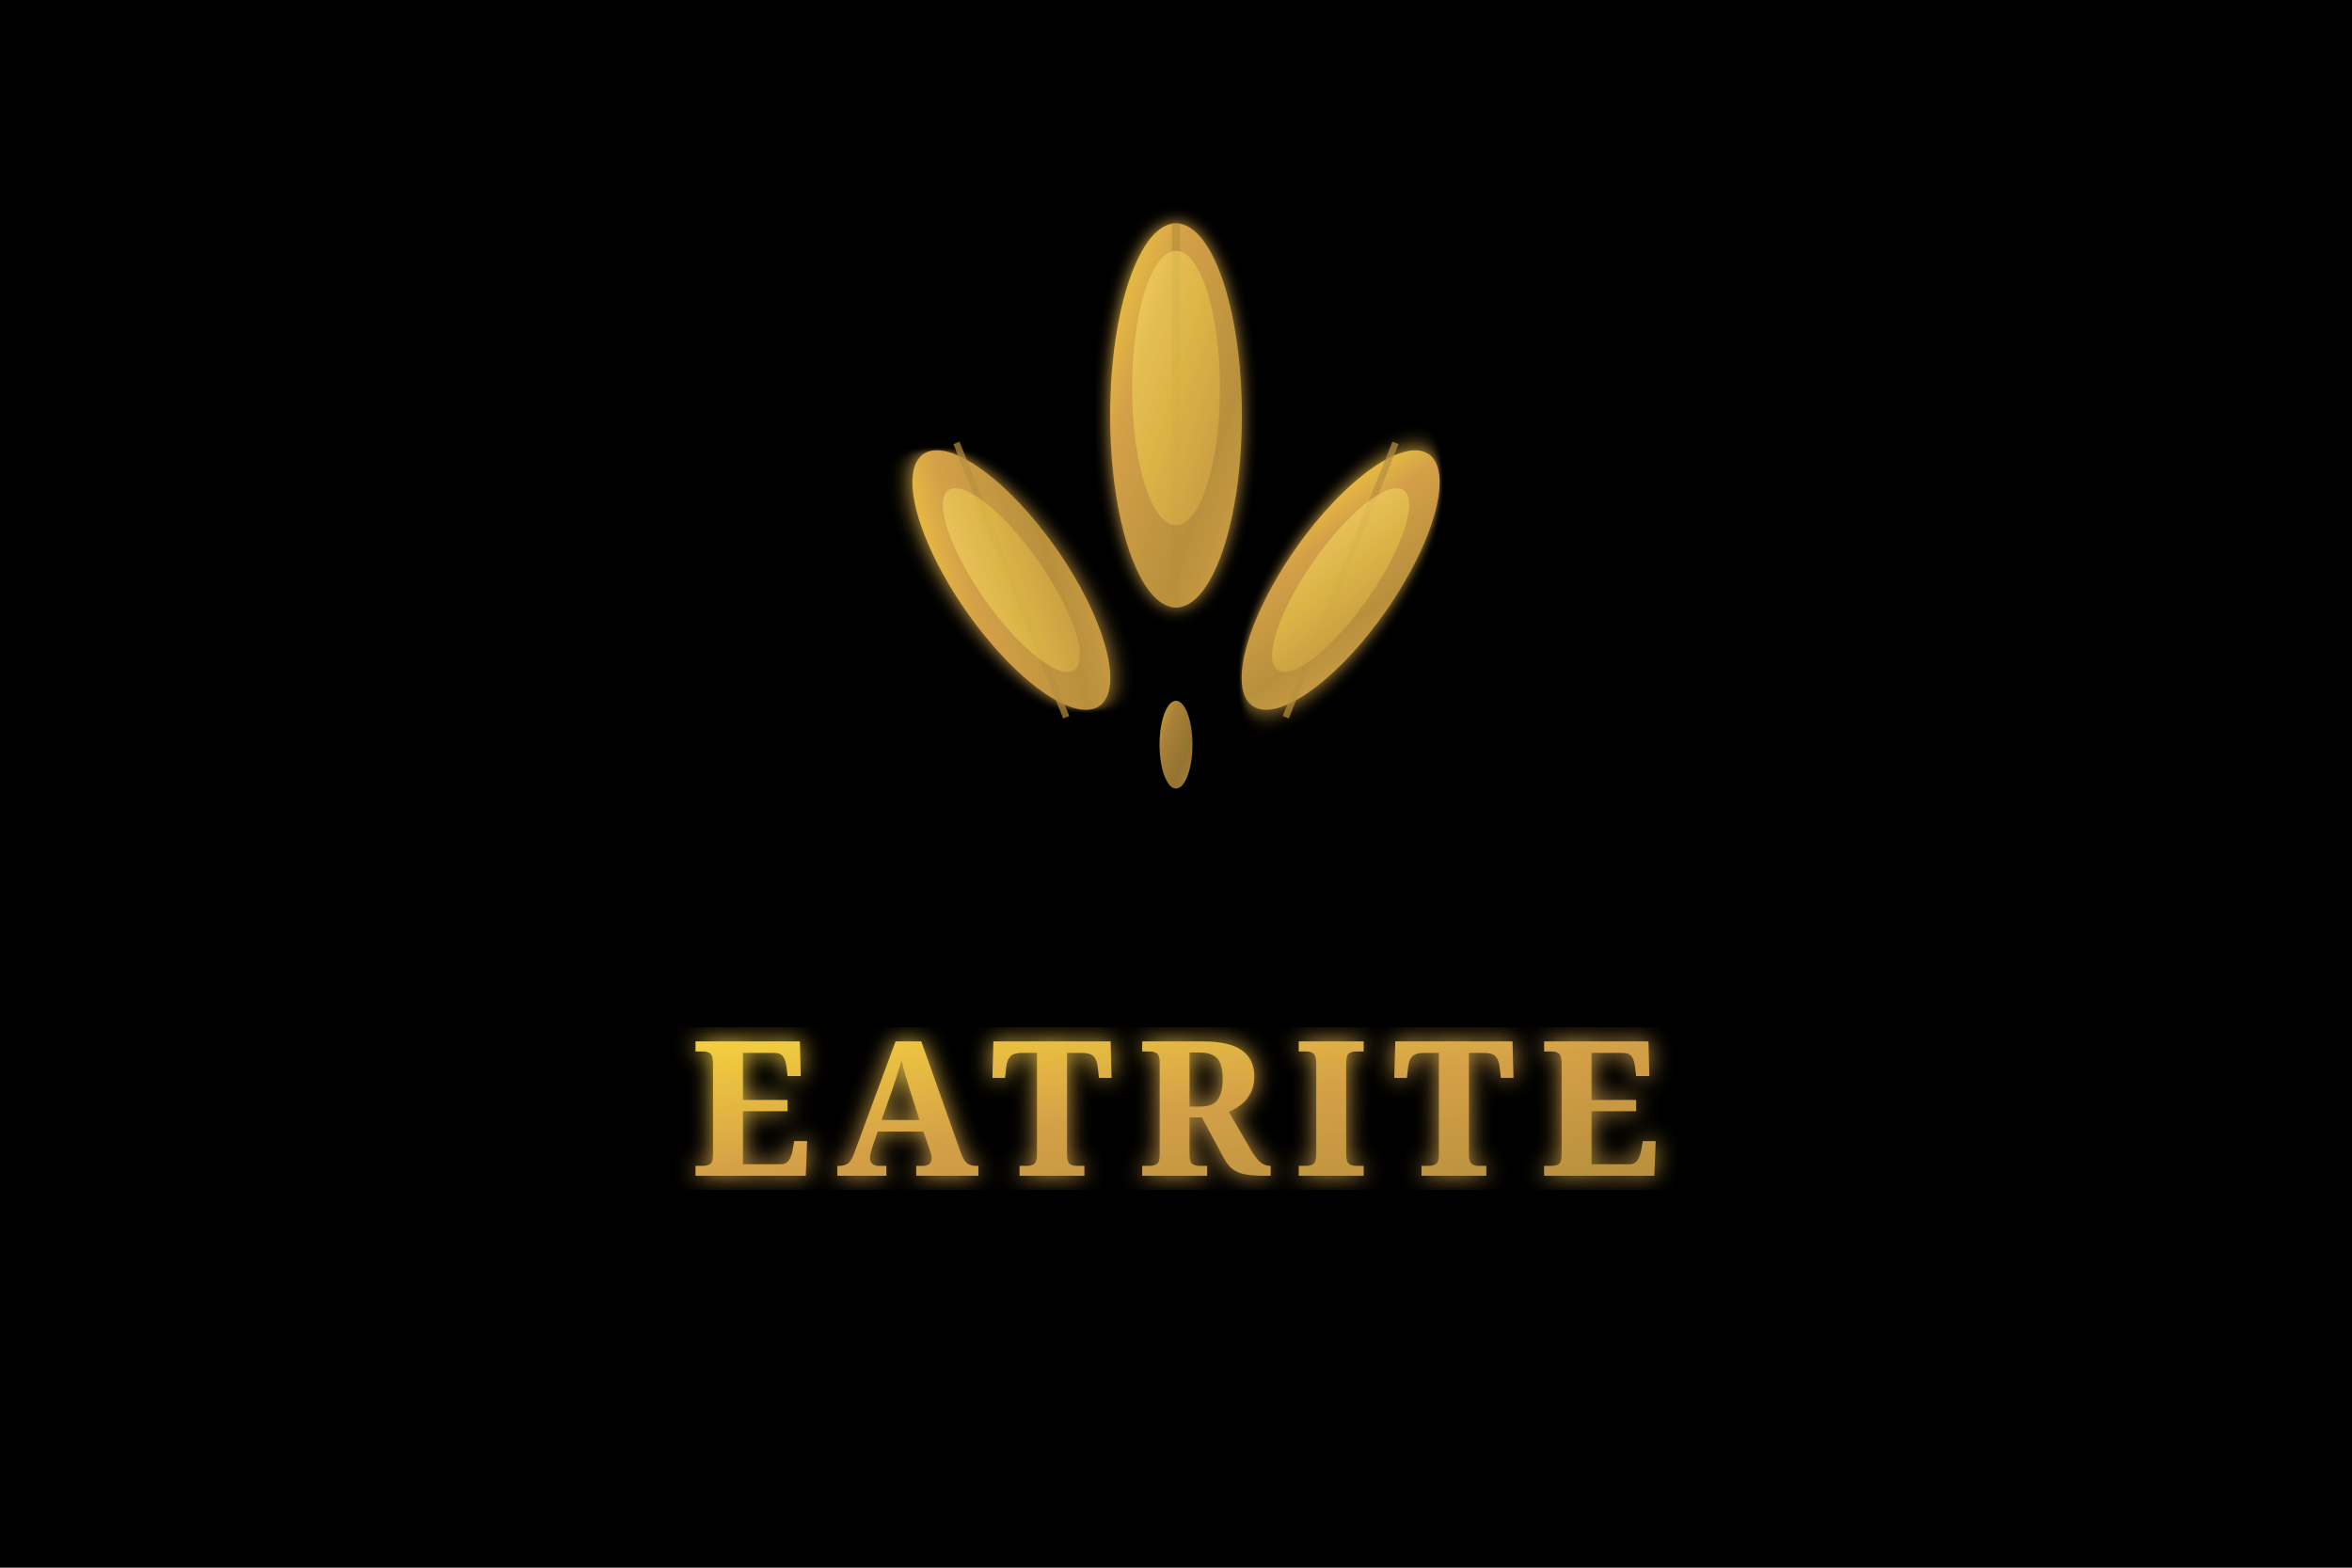
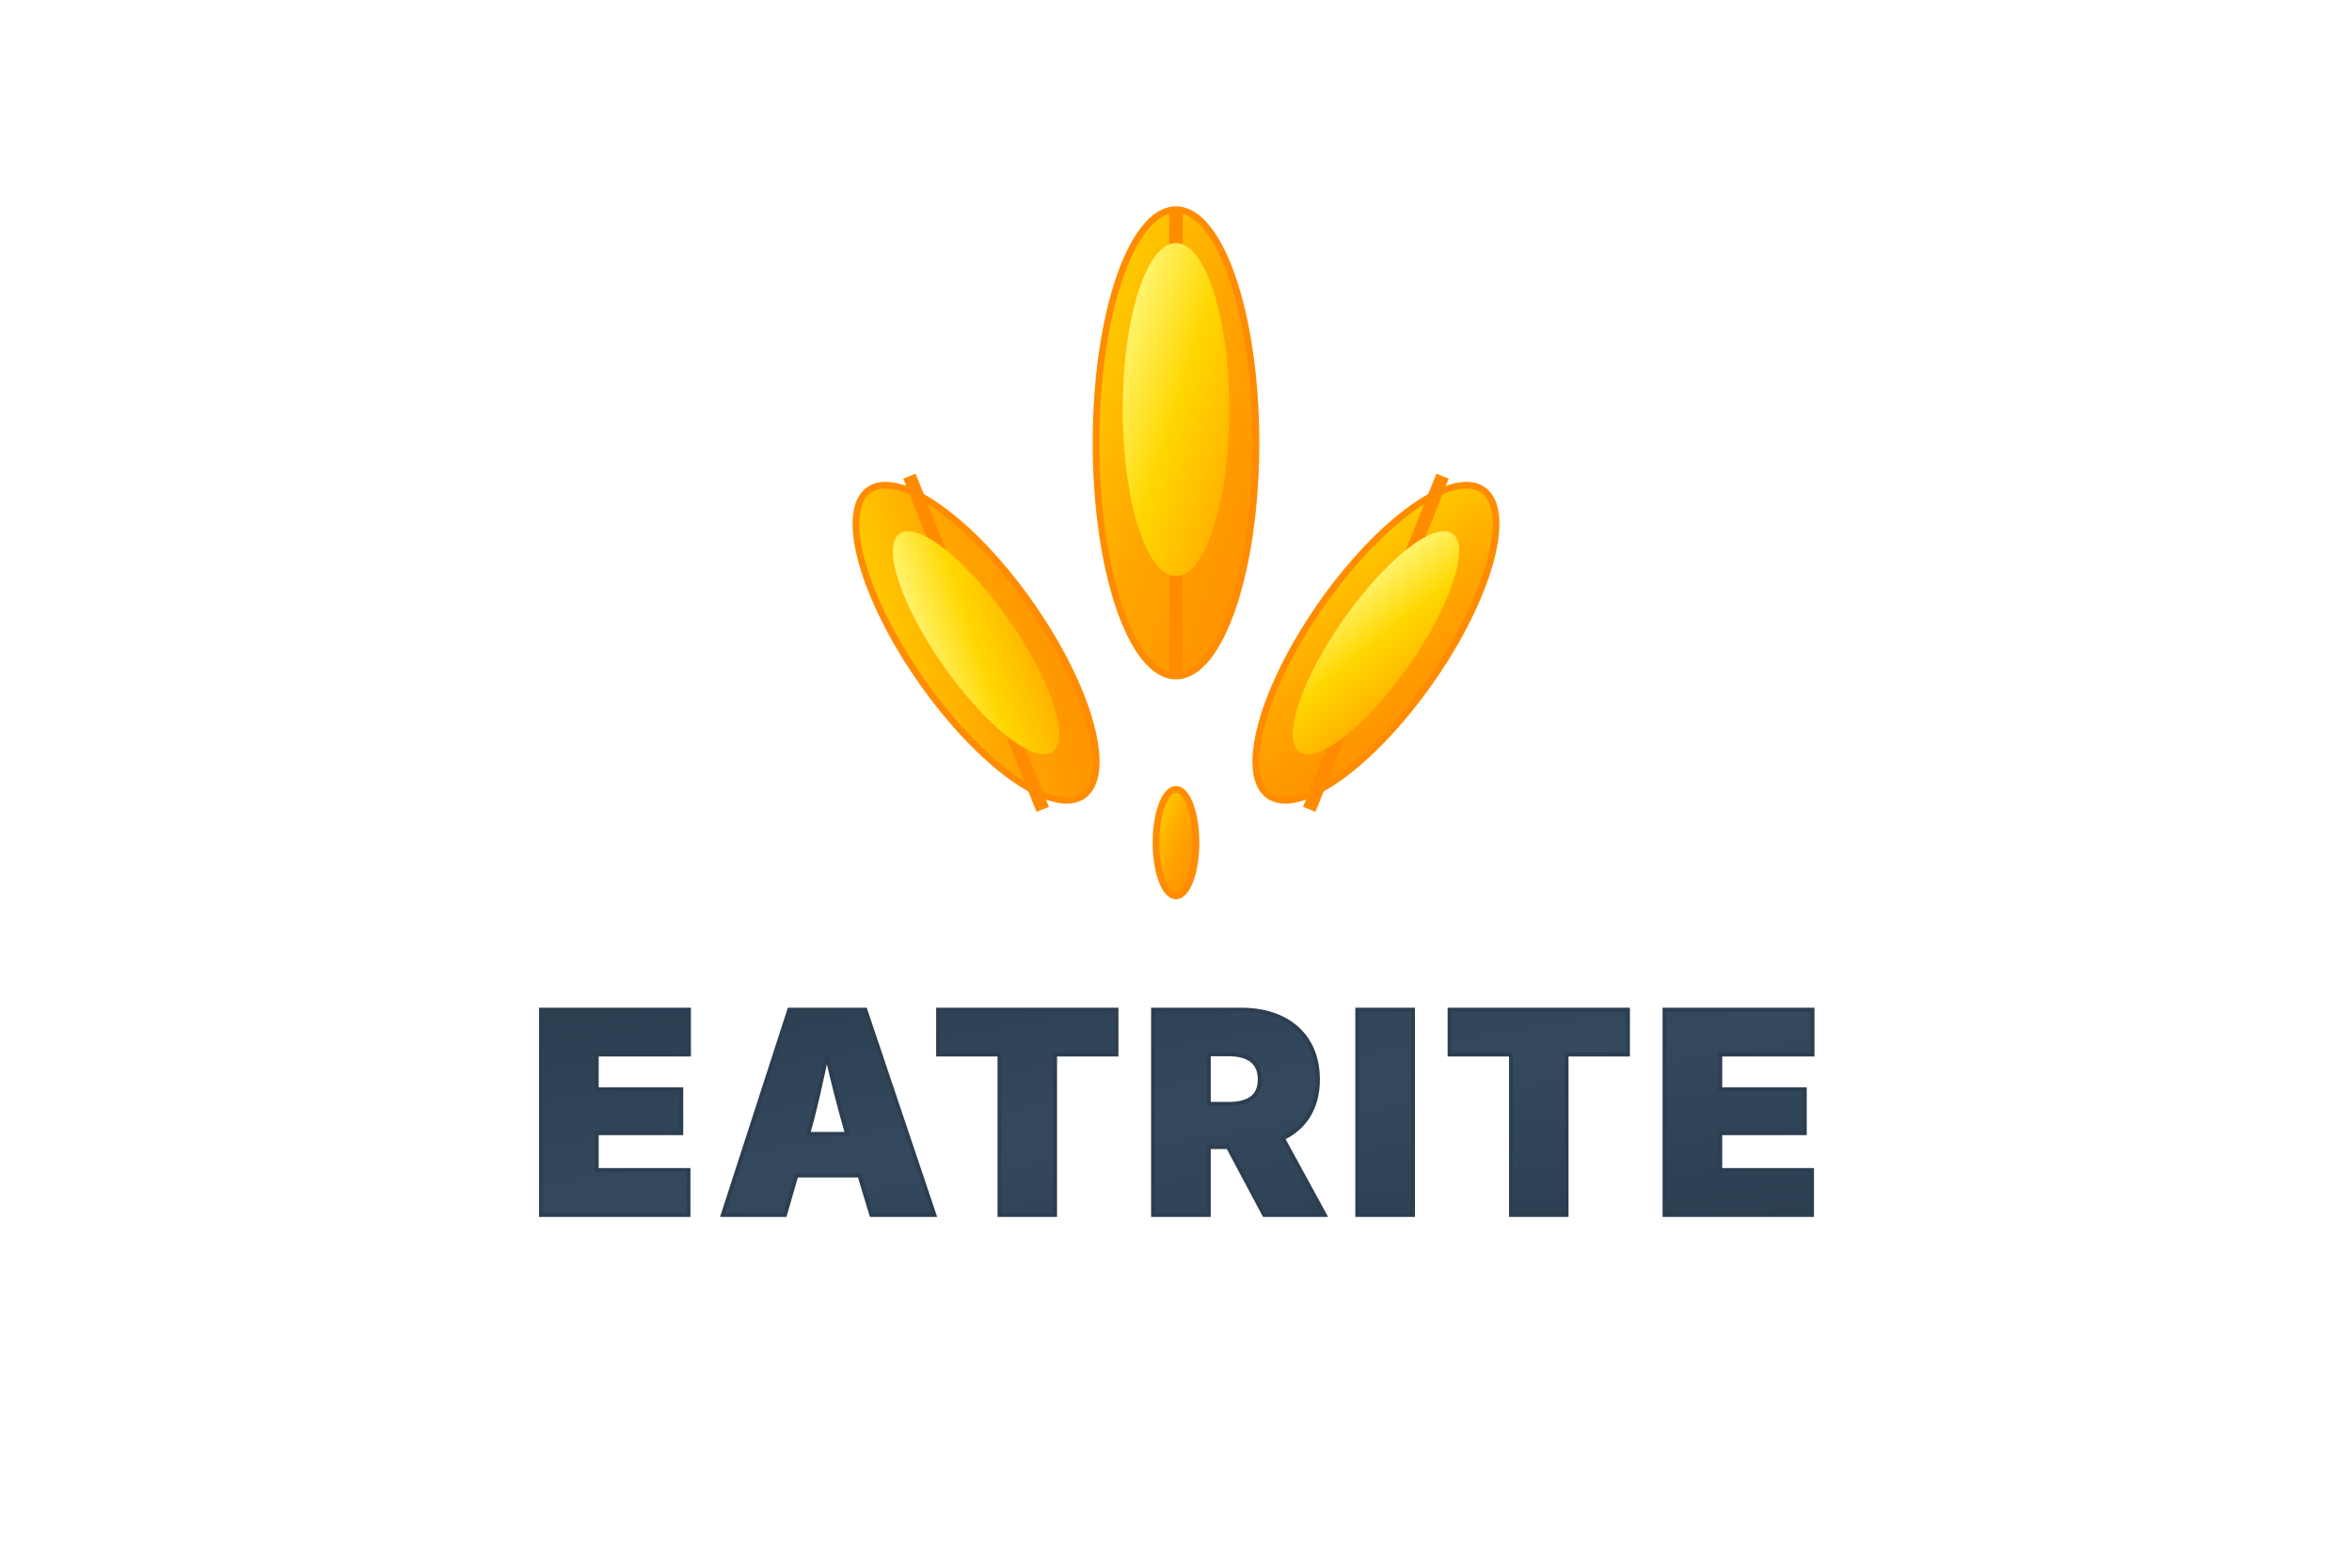
<svg xmlns="http://www.w3.org/2000/svg" viewBox="0 0 300 200" width="300" height="200">
  <defs>
    <linearGradient id="leafGradientFull" x1="0%" y1="0%" x2="100%" y2="100%">
-       <stop offset="0%" stop-color="#f4d03f" />
-       <stop offset="30%" stop-color="#d4a047" />
-       <stop offset="70%" stop-color="#b8903d" />
-       <stop offset="100%" stop-color="#d4a047" />
+       <stop offset="0%" stop-color="#FFD700" />
+       <stop offset="50%" stop-color="#FFA500" />
+       <stop offset="100%" stop-color="#FF8C00" />
    </linearGradient>
    <linearGradient id="leafHighlightFull" x1="0%" y1="0%" x2="100%" y2="100%">
-       <stop offset="0%" stop-color="#f7dc6f" />
-       <stop offset="50%" stop-color="#e8c547" />
-       <stop offset="100%" stop-color="#d4a047" />
+       <stop offset="0%" stop-color="#FFFF99" />
+       <stop offset="50%" stop-color="#FFD700" />
+       <stop offset="100%" stop-color="#FFA500" />
    </linearGradient>
    <linearGradient id="textGradient" x1="0%" y1="0%" x2="100%" y2="100%">
-       <stop offset="0%" stop-color="#f4d03f" />
-       <stop offset="50%" stop-color="#d4a047" />
-       <stop offset="100%" stop-color="#b8903d" />
+       <stop offset="0%" stop-color="#2C3E50" />
+       <stop offset="50%" stop-color="#34495E" />
+       <stop offset="100%" stop-color="#2C3E50" />
    </linearGradient>
    <filter id="leafGlowFull">
      <feGaussianBlur stdDeviation="1.5" result="coloredBlur" />
      <feMerge>
        <feMergeNode in="coloredBlur" />
        <feMergeNode in="SourceGraphic" />
      </feMerge>
    </filter>
  </defs>
-   <rect width="300" height="200" fill="#000000" />
-   <g transform="translate(150, 60) scale(0.7)">
-     <ellipse cx="0" cy="-10" rx="12" ry="35" fill="url(#leafGradientFull)" filter="url(#leafGlowFull)" />
-     <path d="M0 -45 Q0 -10 0 25" stroke="#b8903d" stroke-width="1.5" fill="none" opacity="0.7" />
-     <ellipse cx="0" cy="-15" rx="8" ry="25" fill="url(#leafHighlightFull)" opacity="0.6" />
-     <ellipse cx="-30" cy="20" rx="10" ry="28" transform="rotate(-35 -30 20)" fill="url(#leafGradientFull)" filter="url(#leafGlowFull)" />
-     <path d="M-40 -5 Q-30 20 -20 45" stroke="#b8903d" stroke-width="1.2" fill="none" opacity="0.7" />
-     <ellipse cx="-30" cy="20" rx="6" ry="20" transform="rotate(-35 -30 20)" fill="url(#leafHighlightFull)" opacity="0.6" />
-     <ellipse cx="30" cy="20" rx="10" ry="28" transform="rotate(35 30 20)" fill="url(#leafGradientFull)" filter="url(#leafGlowFull)" />
-     <path d="M40 -5 Q30 20 20 45" stroke="#b8903d" stroke-width="1.2" fill="none" opacity="0.7" />
-     <ellipse cx="30" cy="20" rx="6" ry="20" transform="rotate(35 30 20)" fill="url(#leafHighlightFull)" opacity="0.6" />
-     <ellipse cx="0" cy="50" rx="3" ry="8" fill="url(#leafGradientFull)" opacity="0.8" />
+   <g transform="translate(150, 65) scale(0.85)">
+     <ellipse cx="0" cy="-10" rx="12" ry="35" fill="url(#leafGradientFull)" stroke="#FF8C00" stroke-width="1" />
+     <path d="M0 -45 Q0 -10 0 25" stroke="#FF8C00" stroke-width="2" fill="none" />
+     <ellipse cx="0" cy="-15" rx="8" ry="25" fill="url(#leafHighlightFull)" />
+     <ellipse cx="-30" cy="20" rx="10" ry="28" transform="rotate(-35 -30 20)" fill="url(#leafGradientFull)" stroke="#FF8C00" stroke-width="1" />
+     <path d="M-40 -5 Q-30 20 -20 45" stroke="#FF8C00" stroke-width="2" fill="none" />
+     <ellipse cx="-30" cy="20" rx="6" ry="20" transform="rotate(-35 -30 20)" fill="url(#leafHighlightFull)" />
+     <ellipse cx="30" cy="20" rx="10" ry="28" transform="rotate(35 30 20)" fill="url(#leafGradientFull)" stroke="#FF8C00" stroke-width="1" />
+     <path d="M40 -5 Q30 20 20 45" stroke="#FF8C00" stroke-width="2" fill="none" />
+     <ellipse cx="30" cy="20" rx="6" ry="20" transform="rotate(35 30 20)" fill="url(#leafHighlightFull)" />
+     <ellipse cx="0" cy="50" rx="3" ry="8" fill="url(#leafGradientFull)" stroke="#FF8C00" stroke-width="1" />
  </g>
-   <text x="150" y="150" text-anchor="middle" fill="url(#textGradient)" font-family="Georgia, serif" font-size="24" font-weight="bold" letter-spacing="3px" filter="url(#leafGlowFull)">EATRITE</text>
+   <text x="150" y="155" text-anchor="middle" fill="url(#textGradient)" font-family="Inter, Arial, sans-serif" font-size="36" font-weight="900" letter-spacing="2px" stroke="#2C3E50" stroke-width="0.5">EATRITE</text>
</svg>
